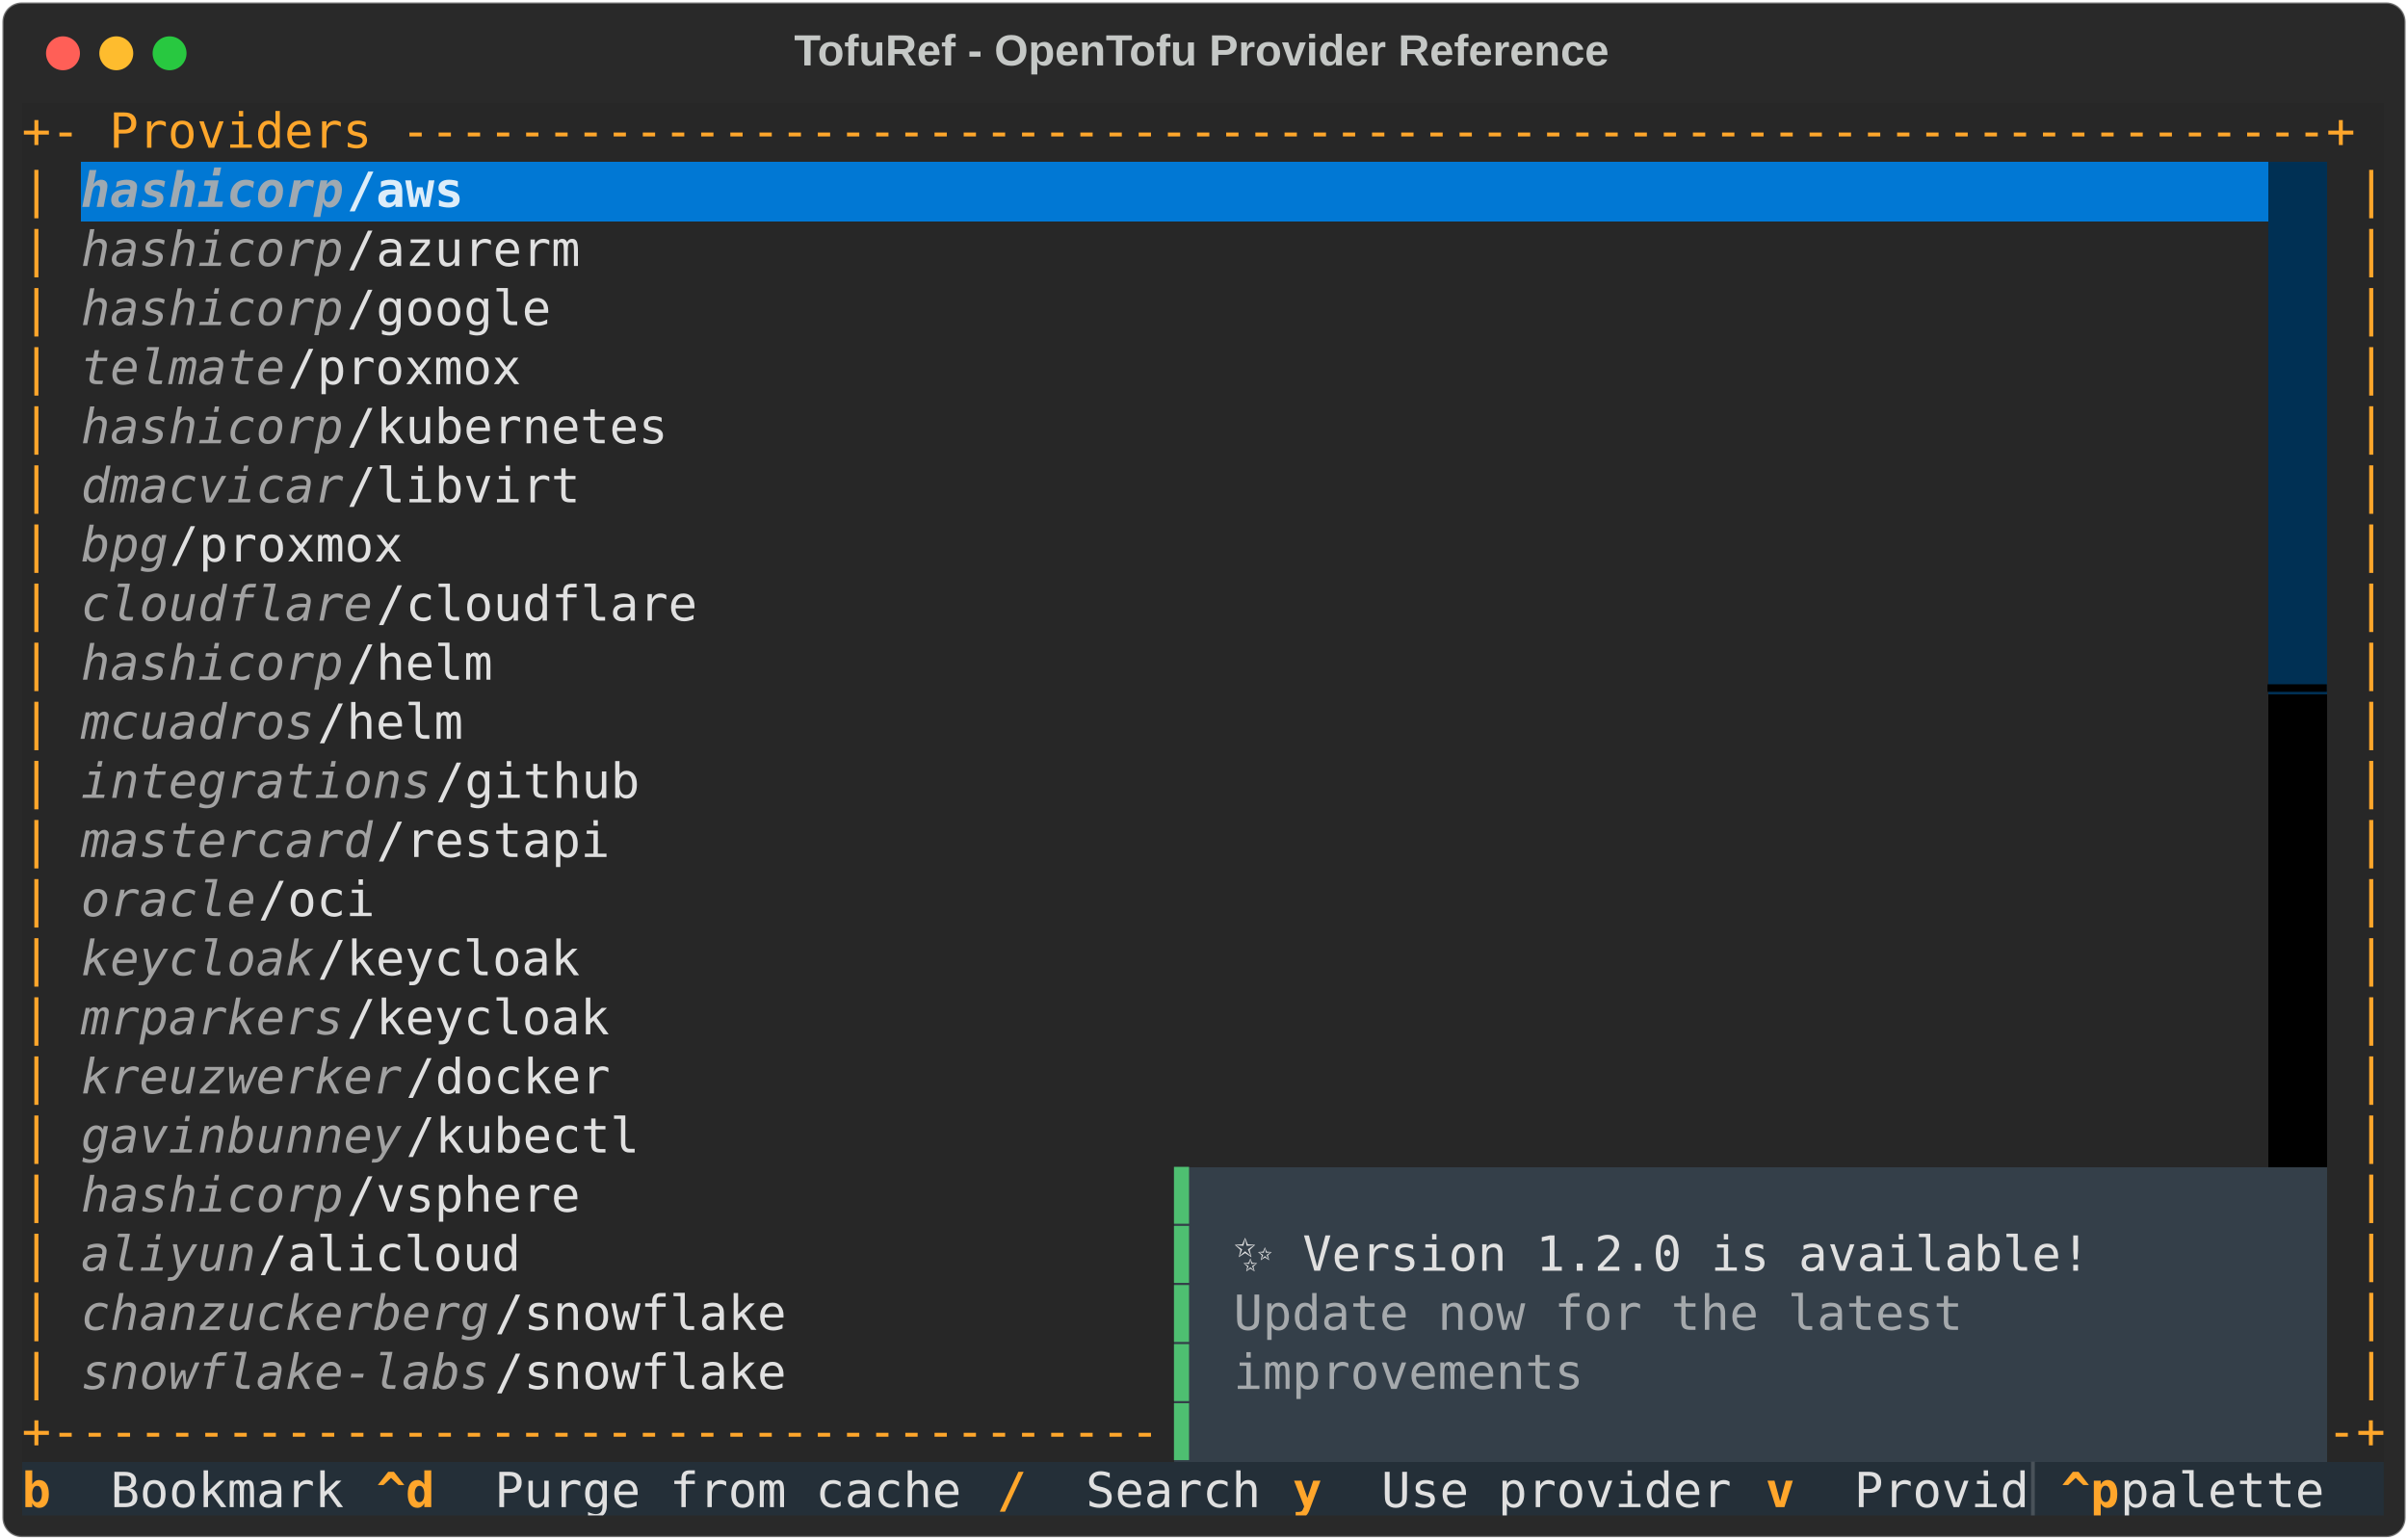
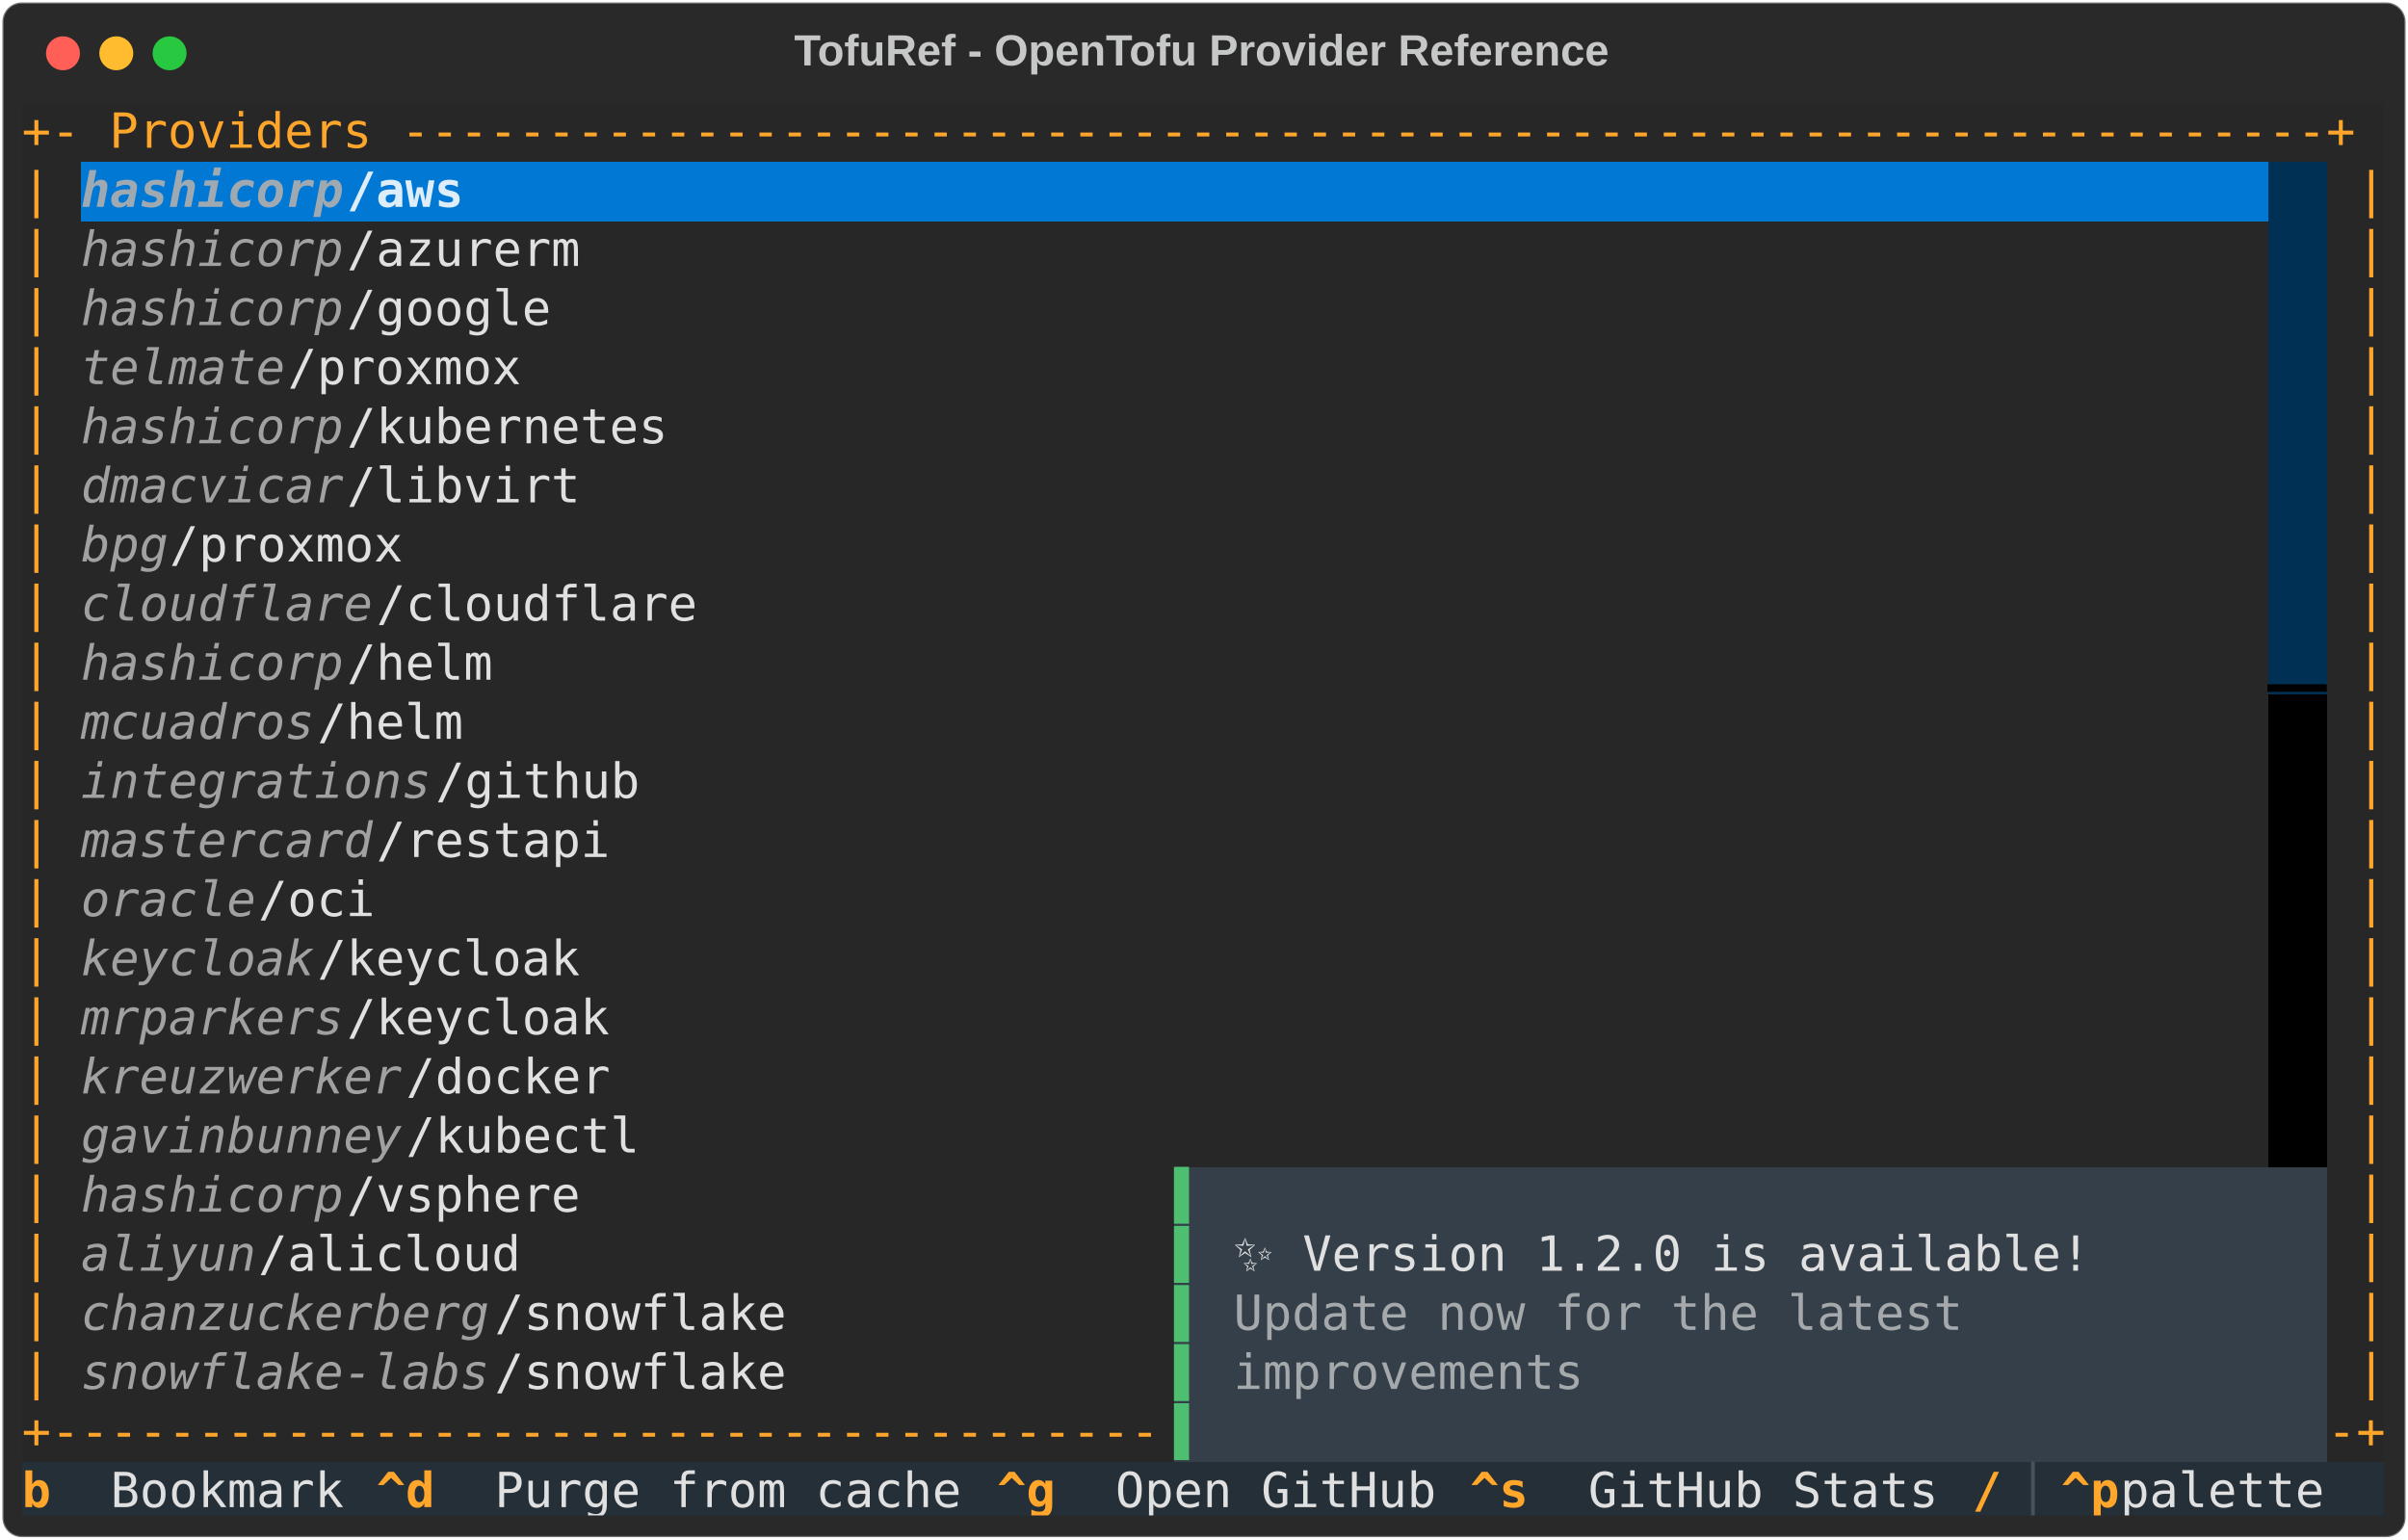
<svg xmlns="http://www.w3.org/2000/svg" class="rich-terminal" viewBox="0 0 994 635.6">
  <style>

    @font-face {
        font-family: "Fira Code";
        src: local("FiraCode-Regular"),
                url("https://cdnjs.cloudflare.com/ajax/libs/firacode/6.2.0/woff2/FiraCode-Regular.woff2") format("woff2"),
                url("https://cdnjs.cloudflare.com/ajax/libs/firacode/6.2.0/woff/FiraCode-Regular.woff") format("woff");
        font-style: normal;
        font-weight: 400;
    }
    @font-face {
        font-family: "Fira Code";
        src: local("FiraCode-Bold"),
                url("https://cdnjs.cloudflare.com/ajax/libs/firacode/6.2.0/woff2/FiraCode-Bold.woff2") format("woff2"),
                url("https://cdnjs.cloudflare.com/ajax/libs/firacode/6.2.0/woff/FiraCode-Bold.woff") format("woff");
        font-style: bold;
        font-weight: 700;
    }

    .terminal-matrix {
        font-family: Fira Code, monospace;
        font-size: 20px;
        line-height: 24.4px;
        font-variant-east-asian: full-width;
    }

    .terminal-title {
        font-size: 18px;
        font-weight: bold;
        font-family: arial;
    }

    .terminal-r1 { fill: #fea62b }
.terminal-r2 { fill: #c5c8c6 }
.terminal-r3 { fill: #9fa9b1;font-weight: bold;font-style: italic; }
.terminal-r4 { fill: #ddedf9;font-weight: bold }
.terminal-r5 { fill: #272727 }
.terminal-r6 { fill: #a1a1a1;font-style: italic; }
.terminal-r7 { fill: #e0e0e0 }
.terminal-r8 { fill: #000000 }
.terminal-r9 { fill: #4ebf71 }
.terminal-r10 { fill: #a5a9ac }
.terminal-r11 { fill: #ffa62b;font-weight: bold }
.terminal-r12 { fill: #495259 }
    </style>
  <defs>
    <clipPath id="terminal-clip-terminal">
      <rect x="0" y="0" width="975.0" height="584.6" />
    </clipPath>
    <clipPath id="terminal-line-0">
      <rect x="0" y="1.5" width="976" height="24.65" />
    </clipPath>
    <clipPath id="terminal-line-1">
      <rect x="0" y="25.9" width="976" height="24.65" />
    </clipPath>
    <clipPath id="terminal-line-2">
      <rect x="0" y="50.3" width="976" height="24.65" />
    </clipPath>
    <clipPath id="terminal-line-3">
      <rect x="0" y="74.7" width="976" height="24.65" />
    </clipPath>
    <clipPath id="terminal-line-4">
      <rect x="0" y="99.1" width="976" height="24.65" />
    </clipPath>
    <clipPath id="terminal-line-5">
      <rect x="0" y="123.5" width="976" height="24.65" />
    </clipPath>
    <clipPath id="terminal-line-6">
      <rect x="0" y="147.9" width="976" height="24.65" />
    </clipPath>
    <clipPath id="terminal-line-7">
      <rect x="0" y="172.3" width="976" height="24.65" />
    </clipPath>
    <clipPath id="terminal-line-8">
      <rect x="0" y="196.7" width="976" height="24.65" />
    </clipPath>
    <clipPath id="terminal-line-9">
      <rect x="0" y="221.1" width="976" height="24.65" />
    </clipPath>
    <clipPath id="terminal-line-10">
      <rect x="0" y="245.5" width="976" height="24.65" />
    </clipPath>
    <clipPath id="terminal-line-11">
      <rect x="0" y="269.9" width="976" height="24.65" />
    </clipPath>
    <clipPath id="terminal-line-12">
      <rect x="0" y="294.3" width="976" height="24.65" />
    </clipPath>
    <clipPath id="terminal-line-13">
      <rect x="0" y="318.7" width="976" height="24.65" />
    </clipPath>
    <clipPath id="terminal-line-14">
      <rect x="0" y="343.1" width="976" height="24.65" />
    </clipPath>
    <clipPath id="terminal-line-15">
      <rect x="0" y="367.5" width="976" height="24.65" />
    </clipPath>
    <clipPath id="terminal-line-16">
      <rect x="0" y="391.9" width="976" height="24.65" />
    </clipPath>
    <clipPath id="terminal-line-17">
      <rect x="0" y="416.3" width="976" height="24.65" />
    </clipPath>
    <clipPath id="terminal-line-18">
      <rect x="0" y="440.7" width="976" height="24.65" />
    </clipPath>
    <clipPath id="terminal-line-19">
      <rect x="0" y="465.1" width="976" height="24.65" />
    </clipPath>
    <clipPath id="terminal-line-20">
      <rect x="0" y="489.5" width="976" height="24.65" />
    </clipPath>
    <clipPath id="terminal-line-21">
      <rect x="0" y="513.9" width="976" height="24.65" />
    </clipPath>
    <clipPath id="terminal-line-22">
      <rect x="0" y="538.3" width="976" height="24.65" />
    </clipPath>
  </defs>
  <rect fill="#292929" stroke="rgba(255,255,255,0.35)" stroke-width="1" x="1" y="1" width="992" height="633.6" rx="8" />
  <text class="terminal-title" fill="#c5c8c6" text-anchor="middle" x="496" y="27">TofuRef - OpenTofu Provider Reference</text>
  <g transform="translate(26,22)">
    <circle cx="0" cy="0" r="7" fill="#ff5f57" />
    <circle cx="22" cy="0" r="7" fill="#febc2e" />
    <circle cx="44" cy="0" r="7" fill="#28c840" />
  </g>
  <g transform="translate(9, 41)" clip-path="url(#terminal-clip-terminal)">
    <rect fill="#272727" x="0" y="1.5" width="976" height="24.65" shape-rendering="crispEdges" />
    <rect fill="#272727" x="0" y="25.9" width="12.2" height="24.65" shape-rendering="crispEdges" />
    <rect fill="#272727" x="12.2" y="25.9" width="12.2" height="24.65" shape-rendering="crispEdges" />
    <rect fill="#0178d4" x="24.4" y="25.9" width="109.8" height="24.65" shape-rendering="crispEdges" />
    <rect fill="#0178d4" x="134.2" y="25.9" width="48.8" height="24.65" shape-rendering="crispEdges" />
    <rect fill="#0178d4" x="183" y="25.9" width="744.2" height="24.65" shape-rendering="crispEdges" />
    <rect fill="#003054" x="927.2" y="25.9" width="24.4" height="24.65" shape-rendering="crispEdges" />
    <rect fill="#272727" x="951.6" y="25.9" width="12.2" height="24.65" shape-rendering="crispEdges" />
    <rect fill="#272727" x="963.8" y="25.9" width="12.2" height="24.65" shape-rendering="crispEdges" />
    <rect fill="#272727" x="0" y="50.3" width="12.2" height="24.65" shape-rendering="crispEdges" />
    <rect fill="#272727" x="12.2" y="50.3" width="12.2" height="24.65" shape-rendering="crispEdges" />
    <rect fill="#272727" x="24.4" y="50.3" width="109.8" height="24.65" shape-rendering="crispEdges" />
    <rect fill="#272727" x="134.2" y="50.3" width="97.6" height="24.65" shape-rendering="crispEdges" />
    <rect fill="#272727" x="231.8" y="50.3" width="695.4" height="24.65" shape-rendering="crispEdges" />
    <rect fill="#003054" x="927.2" y="50.3" width="24.4" height="24.65" shape-rendering="crispEdges" />
    <rect fill="#272727" x="951.6" y="50.3" width="12.2" height="24.65" shape-rendering="crispEdges" />
    <rect fill="#272727" x="963.8" y="50.3" width="12.2" height="24.65" shape-rendering="crispEdges" />
    <rect fill="#272727" x="0" y="74.7" width="12.2" height="24.65" shape-rendering="crispEdges" />
    <rect fill="#272727" x="12.2" y="74.7" width="12.2" height="24.65" shape-rendering="crispEdges" />
    <rect fill="#272727" x="24.4" y="74.7" width="109.8" height="24.65" shape-rendering="crispEdges" />
    <rect fill="#272727" x="134.2" y="74.7" width="85.4" height="24.65" shape-rendering="crispEdges" />
    <rect fill="#272727" x="219.6" y="74.7" width="707.6" height="24.65" shape-rendering="crispEdges" />
    <rect fill="#003054" x="927.2" y="74.7" width="24.4" height="24.65" shape-rendering="crispEdges" />
    <rect fill="#272727" x="951.6" y="74.7" width="12.2" height="24.65" shape-rendering="crispEdges" />
    <rect fill="#272727" x="963.8" y="74.7" width="12.2" height="24.65" shape-rendering="crispEdges" />
    <rect fill="#272727" x="0" y="99.1" width="12.2" height="24.65" shape-rendering="crispEdges" />
    <rect fill="#272727" x="12.2" y="99.1" width="12.2" height="24.65" shape-rendering="crispEdges" />
    <rect fill="#272727" x="24.4" y="99.1" width="85.4" height="24.65" shape-rendering="crispEdges" />
    <rect fill="#272727" x="109.8" y="99.1" width="97.6" height="24.65" shape-rendering="crispEdges" />
    <rect fill="#272727" x="207.4" y="99.1" width="719.8" height="24.65" shape-rendering="crispEdges" />
    <rect fill="#003054" x="927.2" y="99.1" width="24.4" height="24.65" shape-rendering="crispEdges" />
    <rect fill="#272727" x="951.6" y="99.1" width="12.2" height="24.65" shape-rendering="crispEdges" />
    <rect fill="#272727" x="963.8" y="99.1" width="12.2" height="24.65" shape-rendering="crispEdges" />
    <rect fill="#272727" x="0" y="123.5" width="12.2" height="24.65" shape-rendering="crispEdges" />
    <rect fill="#272727" x="12.2" y="123.5" width="12.2" height="24.65" shape-rendering="crispEdges" />
    <rect fill="#272727" x="24.4" y="123.5" width="109.8" height="24.65" shape-rendering="crispEdges" />
    <rect fill="#272727" x="134.2" y="123.5" width="134.2" height="24.65" shape-rendering="crispEdges" />
    <rect fill="#272727" x="268.4" y="123.5" width="658.8" height="24.65" shape-rendering="crispEdges" />
    <rect fill="#003054" x="927.2" y="123.5" width="24.4" height="24.65" shape-rendering="crispEdges" />
    <rect fill="#272727" x="951.6" y="123.5" width="12.2" height="24.65" shape-rendering="crispEdges" />
    <rect fill="#272727" x="963.8" y="123.5" width="12.2" height="24.65" shape-rendering="crispEdges" />
    <rect fill="#272727" x="0" y="147.9" width="12.2" height="24.65" shape-rendering="crispEdges" />
    <rect fill="#272727" x="12.2" y="147.9" width="12.2" height="24.65" shape-rendering="crispEdges" />
    <rect fill="#272727" x="24.4" y="147.9" width="109.8" height="24.65" shape-rendering="crispEdges" />
    <rect fill="#272727" x="134.2" y="147.9" width="97.6" height="24.65" shape-rendering="crispEdges" />
    <rect fill="#272727" x="231.8" y="147.9" width="695.4" height="24.65" shape-rendering="crispEdges" />
    <rect fill="#003054" x="927.2" y="147.9" width="24.4" height="24.65" shape-rendering="crispEdges" />
    <rect fill="#272727" x="951.6" y="147.9" width="12.2" height="24.65" shape-rendering="crispEdges" />
    <rect fill="#272727" x="963.8" y="147.9" width="12.2" height="24.65" shape-rendering="crispEdges" />
    <rect fill="#272727" x="0" y="172.3" width="12.2" height="24.65" shape-rendering="crispEdges" />
    <rect fill="#272727" x="12.2" y="172.3" width="12.2" height="24.65" shape-rendering="crispEdges" />
    <rect fill="#272727" x="24.4" y="172.3" width="36.6" height="24.65" shape-rendering="crispEdges" />
    <rect fill="#272727" x="61" y="172.3" width="97.6" height="24.65" shape-rendering="crispEdges" />
    <rect fill="#272727" x="158.6" y="172.3" width="768.6" height="24.65" shape-rendering="crispEdges" />
    <rect fill="#003054" x="927.2" y="172.3" width="24.4" height="24.65" shape-rendering="crispEdges" />
    <rect fill="#272727" x="951.6" y="172.3" width="12.2" height="24.65" shape-rendering="crispEdges" />
    <rect fill="#272727" x="963.8" y="172.3" width="12.2" height="24.65" shape-rendering="crispEdges" />
    <rect fill="#272727" x="0" y="196.7" width="12.2" height="24.65" shape-rendering="crispEdges" />
    <rect fill="#272727" x="12.2" y="196.7" width="12.2" height="24.65" shape-rendering="crispEdges" />
    <rect fill="#272727" x="24.4" y="196.7" width="122" height="24.65" shape-rendering="crispEdges" />
    <rect fill="#272727" x="146.4" y="196.7" width="134.2" height="24.65" shape-rendering="crispEdges" />
    <rect fill="#272727" x="280.6" y="196.7" width="646.6" height="24.65" shape-rendering="crispEdges" />
    <rect fill="#003054" x="927.2" y="196.7" width="24.4" height="24.65" shape-rendering="crispEdges" />
    <rect fill="#272727" x="951.6" y="196.7" width="12.2" height="24.65" shape-rendering="crispEdges" />
    <rect fill="#272727" x="963.8" y="196.7" width="12.2" height="24.65" shape-rendering="crispEdges" />
    <rect fill="#272727" x="0" y="221.1" width="12.2" height="24.65" shape-rendering="crispEdges" />
    <rect fill="#272727" x="12.2" y="221.1" width="12.2" height="24.65" shape-rendering="crispEdges" />
    <rect fill="#272727" x="24.4" y="221.1" width="109.8" height="24.65" shape-rendering="crispEdges" />
    <rect fill="#272727" x="134.2" y="221.1" width="61" height="24.65" shape-rendering="crispEdges" />
    <rect fill="#272727" x="195.2" y="221.1" width="732" height="24.65" shape-rendering="crispEdges" />
    <rect fill="#003054" x="927.2" y="221.1" width="24.4" height="24.65" shape-rendering="crispEdges" />
    <rect fill="#272727" x="951.6" y="221.1" width="12.2" height="24.65" shape-rendering="crispEdges" />
    <rect fill="#272727" x="963.8" y="221.1" width="12.2" height="24.65" shape-rendering="crispEdges" />
    <rect fill="#272727" x="0" y="245.5" width="12.2" height="24.65" shape-rendering="crispEdges" />
    <rect fill="#272727" x="12.2" y="245.5" width="12.2" height="24.65" shape-rendering="crispEdges" />
    <rect fill="#272727" x="24.4" y="245.5" width="97.6" height="24.65" shape-rendering="crispEdges" />
    <rect fill="#272727" x="122" y="245.5" width="61" height="24.65" shape-rendering="crispEdges" />
    <rect fill="#272727" x="183" y="245.5" width="744.2" height="24.65" shape-rendering="crispEdges" />
    <rect fill="#000000" x="927.2" y="245.5" width="24.4" height="24.65" shape-rendering="crispEdges" />
    <rect fill="#272727" x="951.6" y="245.5" width="12.2" height="24.65" shape-rendering="crispEdges" />
    <rect fill="#272727" x="963.8" y="245.5" width="12.2" height="24.65" shape-rendering="crispEdges" />
    <rect fill="#272727" x="0" y="269.9" width="12.2" height="24.65" shape-rendering="crispEdges" />
    <rect fill="#272727" x="12.2" y="269.9" width="12.2" height="24.65" shape-rendering="crispEdges" />
    <rect fill="#272727" x="24.4" y="269.9" width="146.4" height="24.65" shape-rendering="crispEdges" />
    <rect fill="#272727" x="170.8" y="269.9" width="85.4" height="24.65" shape-rendering="crispEdges" />
    <rect fill="#272727" x="256.2" y="269.9" width="671" height="24.65" shape-rendering="crispEdges" />
    <rect fill="#000000" x="927.2" y="269.9" width="24.4" height="24.65" shape-rendering="crispEdges" />
    <rect fill="#272727" x="951.6" y="269.9" width="12.2" height="24.65" shape-rendering="crispEdges" />
    <rect fill="#272727" x="963.8" y="269.9" width="12.2" height="24.65" shape-rendering="crispEdges" />
    <rect fill="#272727" x="0" y="294.3" width="12.2" height="24.65" shape-rendering="crispEdges" />
    <rect fill="#272727" x="12.2" y="294.3" width="12.2" height="24.65" shape-rendering="crispEdges" />
    <rect fill="#272727" x="24.4" y="294.3" width="122" height="24.65" shape-rendering="crispEdges" />
    <rect fill="#272727" x="146.4" y="294.3" width="97.6" height="24.65" shape-rendering="crispEdges" />
    <rect fill="#272727" x="244" y="294.3" width="683.2" height="24.65" shape-rendering="crispEdges" />
    <rect fill="#000000" x="927.2" y="294.3" width="24.4" height="24.65" shape-rendering="crispEdges" />
    <rect fill="#272727" x="951.6" y="294.3" width="12.2" height="24.65" shape-rendering="crispEdges" />
    <rect fill="#272727" x="963.8" y="294.3" width="12.2" height="24.65" shape-rendering="crispEdges" />
    <rect fill="#272727" x="0" y="318.7" width="12.2" height="24.65" shape-rendering="crispEdges" />
    <rect fill="#272727" x="12.2" y="318.7" width="12.2" height="24.65" shape-rendering="crispEdges" />
    <rect fill="#272727" x="24.4" y="318.7" width="73.2" height="24.65" shape-rendering="crispEdges" />
    <rect fill="#272727" x="97.6" y="318.7" width="48.8" height="24.65" shape-rendering="crispEdges" />
    <rect fill="#272727" x="146.4" y="318.7" width="780.8" height="24.65" shape-rendering="crispEdges" />
    <rect fill="#000000" x="927.2" y="318.7" width="24.4" height="24.65" shape-rendering="crispEdges" />
    <rect fill="#272727" x="951.6" y="318.7" width="12.2" height="24.65" shape-rendering="crispEdges" />
    <rect fill="#272727" x="963.8" y="318.7" width="12.2" height="24.65" shape-rendering="crispEdges" />
    <rect fill="#272727" x="0" y="343.1" width="12.2" height="24.65" shape-rendering="crispEdges" />
    <rect fill="#272727" x="12.2" y="343.1" width="12.2" height="24.65" shape-rendering="crispEdges" />
    <rect fill="#272727" x="24.4" y="343.1" width="97.6" height="24.65" shape-rendering="crispEdges" />
    <rect fill="#272727" x="122" y="343.1" width="109.8" height="24.65" shape-rendering="crispEdges" />
    <rect fill="#272727" x="231.8" y="343.1" width="695.4" height="24.65" shape-rendering="crispEdges" />
    <rect fill="#000000" x="927.2" y="343.1" width="24.4" height="24.65" shape-rendering="crispEdges" />
    <rect fill="#272727" x="951.6" y="343.1" width="12.2" height="24.65" shape-rendering="crispEdges" />
    <rect fill="#272727" x="963.8" y="343.1" width="12.2" height="24.65" shape-rendering="crispEdges" />
    <rect fill="#272727" x="0" y="367.5" width="12.2" height="24.65" shape-rendering="crispEdges" />
    <rect fill="#272727" x="12.2" y="367.5" width="12.2" height="24.65" shape-rendering="crispEdges" />
    <rect fill="#272727" x="24.4" y="367.5" width="109.8" height="24.65" shape-rendering="crispEdges" />
    <rect fill="#272727" x="134.2" y="367.5" width="109.8" height="24.65" shape-rendering="crispEdges" />
    <rect fill="#272727" x="244" y="367.5" width="683.2" height="24.65" shape-rendering="crispEdges" />
    <rect fill="#000000" x="927.2" y="367.5" width="24.4" height="24.65" shape-rendering="crispEdges" />
    <rect fill="#272727" x="951.6" y="367.5" width="12.2" height="24.65" shape-rendering="crispEdges" />
    <rect fill="#272727" x="963.8" y="367.5" width="12.2" height="24.65" shape-rendering="crispEdges" />
    <rect fill="#272727" x="0" y="391.9" width="12.2" height="24.65" shape-rendering="crispEdges" />
    <rect fill="#272727" x="12.2" y="391.9" width="12.2" height="24.65" shape-rendering="crispEdges" />
    <rect fill="#272727" x="24.4" y="391.9" width="134.2" height="24.65" shape-rendering="crispEdges" />
    <rect fill="#272727" x="158.6" y="391.9" width="85.4" height="24.65" shape-rendering="crispEdges" />
    <rect fill="#272727" x="244" y="391.9" width="683.2" height="24.65" shape-rendering="crispEdges" />
    <rect fill="#000000" x="927.2" y="391.9" width="24.4" height="24.65" shape-rendering="crispEdges" />
    <rect fill="#272727" x="951.6" y="391.9" width="12.2" height="24.65" shape-rendering="crispEdges" />
    <rect fill="#272727" x="963.8" y="391.9" width="12.2" height="24.65" shape-rendering="crispEdges" />
    <rect fill="#272727" x="0" y="416.3" width="12.2" height="24.65" shape-rendering="crispEdges" />
    <rect fill="#272727" x="12.2" y="416.3" width="12.2" height="24.65" shape-rendering="crispEdges" />
    <rect fill="#272727" x="24.4" y="416.3" width="134.2" height="24.65" shape-rendering="crispEdges" />
    <rect fill="#272727" x="158.6" y="416.3" width="97.6" height="24.65" shape-rendering="crispEdges" />
    <rect fill="#272727" x="256.2" y="416.3" width="671" height="24.65" shape-rendering="crispEdges" />
    <rect fill="#000000" x="927.2" y="416.3" width="24.4" height="24.65" shape-rendering="crispEdges" />
    <rect fill="#272727" x="951.6" y="416.3" width="12.2" height="24.65" shape-rendering="crispEdges" />
    <rect fill="#272727" x="963.8" y="416.3" width="12.2" height="24.65" shape-rendering="crispEdges" />
    <rect fill="#272727" x="0" y="440.7" width="12.2" height="24.65" shape-rendering="crispEdges" />
    <rect fill="#272727" x="12.2" y="440.7" width="12.2" height="24.65" shape-rendering="crispEdges" />
    <rect fill="#272727" x="24.4" y="440.7" width="109.8" height="24.65" shape-rendering="crispEdges" />
    <rect fill="#272727" x="134.2" y="440.7" width="97.6" height="24.65" shape-rendering="crispEdges" />
    <rect fill="#272727" x="231.8" y="440.7" width="244" height="24.65" shape-rendering="crispEdges" />
    <rect fill="#343f49" x="475.8" y="440.7" width="12.2" height="24.65" shape-rendering="crispEdges" />
    <rect fill="#343f49" x="488" y="440.7" width="463.6" height="24.65" shape-rendering="crispEdges" />
    <rect fill="#272727" x="951.6" y="440.7" width="12.2" height="24.65" shape-rendering="crispEdges" />
    <rect fill="#272727" x="963.8" y="440.7" width="12.2" height="24.65" shape-rendering="crispEdges" />
    <rect fill="#272727" x="0" y="465.1" width="12.2" height="24.65" shape-rendering="crispEdges" />
    <rect fill="#272727" x="12.2" y="465.1" width="12.2" height="24.65" shape-rendering="crispEdges" />
    <rect fill="#272727" x="24.4" y="465.1" width="73.2" height="24.65" shape-rendering="crispEdges" />
    <rect fill="#272727" x="97.6" y="465.1" width="109.8" height="24.65" shape-rendering="crispEdges" />
    <rect fill="#272727" x="207.4" y="465.1" width="268.4" height="24.65" shape-rendering="crispEdges" />
    <rect fill="#343f49" x="475.8" y="465.1" width="12.2" height="24.65" shape-rendering="crispEdges" />
    <rect fill="#343f49" x="488" y="465.1" width="12.2" height="24.65" shape-rendering="crispEdges" />
    <rect fill="#343f49" x="500.2" y="465.1" width="366" height="24.65" shape-rendering="crispEdges" />
    <rect fill="#343f49" x="866.2" y="465.1" width="85.4" height="24.65" shape-rendering="crispEdges" />
    <rect fill="#272727" x="951.6" y="465.1" width="12.2" height="24.65" shape-rendering="crispEdges" />
    <rect fill="#272727" x="963.8" y="465.1" width="12.2" height="24.65" shape-rendering="crispEdges" />
    <rect fill="#272727" x="0" y="489.5" width="12.2" height="24.65" shape-rendering="crispEdges" />
    <rect fill="#272727" x="12.2" y="489.5" width="12.2" height="24.65" shape-rendering="crispEdges" />
    <rect fill="#272727" x="24.4" y="489.5" width="170.8" height="24.65" shape-rendering="crispEdges" />
    <rect fill="#272727" x="195.2" y="489.5" width="122" height="24.65" shape-rendering="crispEdges" />
    <rect fill="#272727" x="317.2" y="489.5" width="158.6" height="24.65" shape-rendering="crispEdges" />
    <rect fill="#343f49" x="475.8" y="489.5" width="12.2" height="24.65" shape-rendering="crispEdges" />
    <rect fill="#343f49" x="488" y="489.5" width="12.2" height="24.65" shape-rendering="crispEdges" />
    <rect fill="#343f49" x="500.2" y="489.5" width="305" height="24.65" shape-rendering="crispEdges" />
    <rect fill="#343f49" x="805.2" y="489.5" width="146.4" height="24.65" shape-rendering="crispEdges" />
    <rect fill="#272727" x="951.6" y="489.5" width="12.2" height="24.65" shape-rendering="crispEdges" />
    <rect fill="#272727" x="963.8" y="489.5" width="12.2" height="24.65" shape-rendering="crispEdges" />
    <rect fill="#272727" x="0" y="513.9" width="12.2" height="24.65" shape-rendering="crispEdges" />
    <rect fill="#272727" x="12.2" y="513.9" width="12.2" height="24.65" shape-rendering="crispEdges" />
    <rect fill="#272727" x="24.4" y="513.9" width="170.8" height="24.65" shape-rendering="crispEdges" />
    <rect fill="#272727" x="195.2" y="513.9" width="122" height="24.65" shape-rendering="crispEdges" />
    <rect fill="#272727" x="317.2" y="513.9" width="158.6" height="24.65" shape-rendering="crispEdges" />
    <rect fill="#343f49" x="475.8" y="513.9" width="12.2" height="24.65" shape-rendering="crispEdges" />
    <rect fill="#343f49" x="488" y="513.9" width="12.2" height="24.65" shape-rendering="crispEdges" />
    <rect fill="#343f49" x="500.2" y="513.9" width="146.4" height="24.65" shape-rendering="crispEdges" />
    <rect fill="#343f49" x="646.6" y="513.9" width="305" height="24.65" shape-rendering="crispEdges" />
    <rect fill="#272727" x="951.6" y="513.9" width="12.2" height="24.65" shape-rendering="crispEdges" />
    <rect fill="#272727" x="963.8" y="513.9" width="12.2" height="24.65" shape-rendering="crispEdges" />
    <rect fill="#272727" x="0" y="538.3" width="475.8" height="24.65" shape-rendering="crispEdges" />
    <rect fill="#343f49" x="475.8" y="538.3" width="12.2" height="24.65" shape-rendering="crispEdges" />
    <rect fill="#343f49" x="488" y="538.3" width="463.6" height="24.65" shape-rendering="crispEdges" />
    <rect fill="#272727" x="951.6" y="538.3" width="24.4" height="24.65" shape-rendering="crispEdges" />
    <rect fill="#242f38" x="0" y="562.7" width="36.6" height="24.65" shape-rendering="crispEdges" />
    <rect fill="#242f38" x="36.6" y="562.7" width="109.8" height="24.65" shape-rendering="crispEdges" />
    <rect fill="#242f38" x="146.4" y="562.7" width="48.8" height="24.65" shape-rendering="crispEdges" />
    <rect fill="#242f38" x="195.2" y="562.7" width="207.4" height="24.65" shape-rendering="crispEdges" />
-     <rect fill="#242f38" x="402.6" y="562.7" width="36.6" height="24.65" shape-rendering="crispEdges" />
-     <rect fill="#242f38" x="439.2" y="562.7" width="85.4" height="24.65" shape-rendering="crispEdges" />
-     <rect fill="#242f38" x="524.6" y="562.7" width="36.6" height="24.65" shape-rendering="crispEdges" />
-     <rect fill="#242f38" x="561.2" y="562.7" width="158.6" height="24.65" shape-rendering="crispEdges" />
-     <rect fill="#242f38" x="719.8" y="562.7" width="36.6" height="24.65" shape-rendering="crispEdges" />
-     <rect fill="#242f38" x="756.4" y="562.7" width="73.2" height="24.65" shape-rendering="crispEdges" />
+     <rect fill="#242f38" x="402.6" y="562.7" width="48.8" height="24.65" shape-rendering="crispEdges" />
+     <rect fill="#242f38" x="451.4" y="562.7" width="146.4" height="24.65" shape-rendering="crispEdges" />
+     <rect fill="#242f38" x="597.8" y="562.7" width="48.8" height="24.65" shape-rendering="crispEdges" />
+     <rect fill="#242f38" x="646.6" y="562.7" width="158.6" height="24.65" shape-rendering="crispEdges" />
+     <rect fill="#242f38" x="805.2" y="562.7" width="24.4" height="24.65" shape-rendering="crispEdges" />
    <rect fill="#242f38" x="829.6" y="562.7" width="12.2" height="24.65" shape-rendering="crispEdges" />
    <rect fill="#242f38" x="841.8" y="562.7" width="24.4" height="24.65" shape-rendering="crispEdges" />
    <rect fill="#242f38" x="866.2" y="562.7" width="97.6" height="24.65" shape-rendering="crispEdges" />
    <rect fill="#242f38" x="963.8" y="562.7" width="12.2" height="24.65" shape-rendering="crispEdges" />
    <g class="terminal-matrix">
      <text class="terminal-r1" x="0" y="20" textLength="976" clip-path="url(#terminal-line-0)">+- Providers ------------------------------------------------------------------+</text>
      <text class="terminal-r2" x="976" y="20" textLength="12.2" clip-path="url(#terminal-line-0)">
</text>
      <text class="terminal-r1" x="0" y="44.4" textLength="12.2" clip-path="url(#terminal-line-1)">|</text>
      <text class="terminal-r3" x="24.4" y="44.4" textLength="109.8" clip-path="url(#terminal-line-1)">hashicorp</text>
      <text class="terminal-r4" x="134.2" y="44.4" textLength="48.8" clip-path="url(#terminal-line-1)">/aws</text>
      <text class="terminal-r1" x="963.8" y="44.4" textLength="12.2" clip-path="url(#terminal-line-1)">|</text>
      <text class="terminal-r2" x="976" y="44.4" textLength="12.2" clip-path="url(#terminal-line-1)">
</text>
      <text class="terminal-r1" x="0" y="68.8" textLength="12.2" clip-path="url(#terminal-line-2)">|</text>
      <text class="terminal-r6" x="24.4" y="68.8" textLength="109.8" clip-path="url(#terminal-line-2)">hashicorp</text>
      <text class="terminal-r7" x="134.2" y="68.8" textLength="97.6" clip-path="url(#terminal-line-2)">/azurerm</text>
      <text class="terminal-r1" x="963.8" y="68.8" textLength="12.2" clip-path="url(#terminal-line-2)">|</text>
      <text class="terminal-r2" x="976" y="68.8" textLength="12.2" clip-path="url(#terminal-line-2)">
</text>
      <text class="terminal-r1" x="0" y="93.2" textLength="12.2" clip-path="url(#terminal-line-3)">|</text>
      <text class="terminal-r6" x="24.4" y="93.2" textLength="109.8" clip-path="url(#terminal-line-3)">hashicorp</text>
      <text class="terminal-r7" x="134.2" y="93.2" textLength="85.4" clip-path="url(#terminal-line-3)">/google</text>
      <text class="terminal-r1" x="963.8" y="93.2" textLength="12.2" clip-path="url(#terminal-line-3)">|</text>
      <text class="terminal-r2" x="976" y="93.2" textLength="12.2" clip-path="url(#terminal-line-3)">
</text>
      <text class="terminal-r1" x="0" y="117.6" textLength="12.2" clip-path="url(#terminal-line-4)">|</text>
      <text class="terminal-r6" x="24.4" y="117.6" textLength="85.4" clip-path="url(#terminal-line-4)">telmate</text>
      <text class="terminal-r7" x="109.8" y="117.6" textLength="97.6" clip-path="url(#terminal-line-4)">/proxmox</text>
      <text class="terminal-r1" x="963.8" y="117.6" textLength="12.2" clip-path="url(#terminal-line-4)">|</text>
      <text class="terminal-r2" x="976" y="117.6" textLength="12.2" clip-path="url(#terminal-line-4)">
</text>
      <text class="terminal-r1" x="0" y="142" textLength="12.2" clip-path="url(#terminal-line-5)">|</text>
      <text class="terminal-r6" x="24.4" y="142" textLength="109.8" clip-path="url(#terminal-line-5)">hashicorp</text>
      <text class="terminal-r7" x="134.2" y="142" textLength="134.2" clip-path="url(#terminal-line-5)">/kubernetes</text>
      <text class="terminal-r1" x="963.8" y="142" textLength="12.2" clip-path="url(#terminal-line-5)">|</text>
      <text class="terminal-r2" x="976" y="142" textLength="12.2" clip-path="url(#terminal-line-5)">
</text>
      <text class="terminal-r1" x="0" y="166.4" textLength="12.2" clip-path="url(#terminal-line-6)">|</text>
      <text class="terminal-r6" x="24.4" y="166.4" textLength="109.8" clip-path="url(#terminal-line-6)">dmacvicar</text>
      <text class="terminal-r7" x="134.2" y="166.4" textLength="97.6" clip-path="url(#terminal-line-6)">/libvirt</text>
      <text class="terminal-r1" x="963.8" y="166.4" textLength="12.2" clip-path="url(#terminal-line-6)">|</text>
      <text class="terminal-r2" x="976" y="166.4" textLength="12.2" clip-path="url(#terminal-line-6)">
</text>
      <text class="terminal-r1" x="0" y="190.8" textLength="12.2" clip-path="url(#terminal-line-7)">|</text>
      <text class="terminal-r6" x="24.4" y="190.8" textLength="36.6" clip-path="url(#terminal-line-7)">bpg</text>
      <text class="terminal-r7" x="61" y="190.8" textLength="97.6" clip-path="url(#terminal-line-7)">/proxmox</text>
      <text class="terminal-r1" x="963.8" y="190.8" textLength="12.2" clip-path="url(#terminal-line-7)">|</text>
      <text class="terminal-r2" x="976" y="190.8" textLength="12.2" clip-path="url(#terminal-line-7)">
</text>
      <text class="terminal-r1" x="0" y="215.2" textLength="12.2" clip-path="url(#terminal-line-8)">|</text>
      <text class="terminal-r6" x="24.4" y="215.2" textLength="122" clip-path="url(#terminal-line-8)">cloudflare</text>
      <text class="terminal-r7" x="146.4" y="215.2" textLength="134.2" clip-path="url(#terminal-line-8)">/cloudflare</text>
      <text class="terminal-r1" x="963.8" y="215.2" textLength="12.2" clip-path="url(#terminal-line-8)">|</text>
      <text class="terminal-r2" x="976" y="215.2" textLength="12.2" clip-path="url(#terminal-line-8)">
</text>
      <text class="terminal-r1" x="0" y="239.6" textLength="12.2" clip-path="url(#terminal-line-9)">|</text>
      <text class="terminal-r6" x="24.4" y="239.6" textLength="109.8" clip-path="url(#terminal-line-9)">hashicorp</text>
      <text class="terminal-r7" x="134.2" y="239.6" textLength="61" clip-path="url(#terminal-line-9)">/helm</text>
      <text class="terminal-r8" x="927.2" y="239.6" textLength="24.4" clip-path="url(#terminal-line-9)">▁▁</text>
      <text class="terminal-r1" x="963.8" y="239.6" textLength="12.2" clip-path="url(#terminal-line-9)">|</text>
      <text class="terminal-r2" x="976" y="239.6" textLength="12.2" clip-path="url(#terminal-line-9)">
</text>
      <text class="terminal-r1" x="0" y="264" textLength="12.2" clip-path="url(#terminal-line-10)">|</text>
      <text class="terminal-r6" x="24.4" y="264" textLength="97.6" clip-path="url(#terminal-line-10)">mcuadros</text>
      <text class="terminal-r7" x="122" y="264" textLength="61" clip-path="url(#terminal-line-10)">/helm</text>
      <text class="terminal-r1" x="963.8" y="264" textLength="12.2" clip-path="url(#terminal-line-10)">|</text>
      <text class="terminal-r2" x="976" y="264" textLength="12.2" clip-path="url(#terminal-line-10)">
</text>
      <text class="terminal-r1" x="0" y="288.4" textLength="12.2" clip-path="url(#terminal-line-11)">|</text>
      <text class="terminal-r6" x="24.4" y="288.4" textLength="146.4" clip-path="url(#terminal-line-11)">integrations</text>
      <text class="terminal-r7" x="170.8" y="288.4" textLength="85.4" clip-path="url(#terminal-line-11)">/github</text>
      <text class="terminal-r1" x="963.8" y="288.4" textLength="12.2" clip-path="url(#terminal-line-11)">|</text>
      <text class="terminal-r2" x="976" y="288.4" textLength="12.2" clip-path="url(#terminal-line-11)">
</text>
      <text class="terminal-r1" x="0" y="312.8" textLength="12.2" clip-path="url(#terminal-line-12)">|</text>
      <text class="terminal-r6" x="24.4" y="312.8" textLength="122" clip-path="url(#terminal-line-12)">mastercard</text>
      <text class="terminal-r7" x="146.4" y="312.8" textLength="97.6" clip-path="url(#terminal-line-12)">/restapi</text>
      <text class="terminal-r1" x="963.8" y="312.8" textLength="12.2" clip-path="url(#terminal-line-12)">|</text>
      <text class="terminal-r2" x="976" y="312.8" textLength="12.2" clip-path="url(#terminal-line-12)">
</text>
      <text class="terminal-r1" x="0" y="337.2" textLength="12.2" clip-path="url(#terminal-line-13)">|</text>
      <text class="terminal-r6" x="24.4" y="337.2" textLength="73.2" clip-path="url(#terminal-line-13)">oracle</text>
      <text class="terminal-r7" x="97.6" y="337.2" textLength="48.8" clip-path="url(#terminal-line-13)">/oci</text>
      <text class="terminal-r1" x="963.8" y="337.2" textLength="12.2" clip-path="url(#terminal-line-13)">|</text>
      <text class="terminal-r2" x="976" y="337.2" textLength="12.2" clip-path="url(#terminal-line-13)">
</text>
      <text class="terminal-r1" x="0" y="361.6" textLength="12.2" clip-path="url(#terminal-line-14)">|</text>
      <text class="terminal-r6" x="24.4" y="361.6" textLength="97.6" clip-path="url(#terminal-line-14)">keycloak</text>
      <text class="terminal-r7" x="122" y="361.6" textLength="109.8" clip-path="url(#terminal-line-14)">/keycloak</text>
      <text class="terminal-r1" x="963.8" y="361.6" textLength="12.2" clip-path="url(#terminal-line-14)">|</text>
      <text class="terminal-r2" x="976" y="361.6" textLength="12.2" clip-path="url(#terminal-line-14)">
</text>
      <text class="terminal-r1" x="0" y="386" textLength="12.2" clip-path="url(#terminal-line-15)">|</text>
      <text class="terminal-r6" x="24.4" y="386" textLength="109.8" clip-path="url(#terminal-line-15)">mrparkers</text>
      <text class="terminal-r7" x="134.2" y="386" textLength="109.8" clip-path="url(#terminal-line-15)">/keycloak</text>
      <text class="terminal-r1" x="963.8" y="386" textLength="12.2" clip-path="url(#terminal-line-15)">|</text>
      <text class="terminal-r2" x="976" y="386" textLength="12.2" clip-path="url(#terminal-line-15)">
</text>
      <text class="terminal-r1" x="0" y="410.4" textLength="12.2" clip-path="url(#terminal-line-16)">|</text>
      <text class="terminal-r6" x="24.4" y="410.4" textLength="134.2" clip-path="url(#terminal-line-16)">kreuzwerker</text>
      <text class="terminal-r7" x="158.6" y="410.4" textLength="85.4" clip-path="url(#terminal-line-16)">/docker</text>
      <text class="terminal-r1" x="963.8" y="410.4" textLength="12.2" clip-path="url(#terminal-line-16)">|</text>
      <text class="terminal-r2" x="976" y="410.4" textLength="12.2" clip-path="url(#terminal-line-16)">
</text>
      <text class="terminal-r1" x="0" y="434.8" textLength="12.2" clip-path="url(#terminal-line-17)">|</text>
      <text class="terminal-r6" x="24.4" y="434.8" textLength="134.2" clip-path="url(#terminal-line-17)">gavinbunney</text>
      <text class="terminal-r7" x="158.6" y="434.8" textLength="97.6" clip-path="url(#terminal-line-17)">/kubectl</text>
      <text class="terminal-r1" x="963.8" y="434.8" textLength="12.2" clip-path="url(#terminal-line-17)">|</text>
      <text class="terminal-r2" x="976" y="434.8" textLength="12.2" clip-path="url(#terminal-line-17)">
</text>
      <text class="terminal-r1" x="0" y="459.2" textLength="12.2" clip-path="url(#terminal-line-18)">|</text>
      <text class="terminal-r6" x="24.4" y="459.2" textLength="109.8" clip-path="url(#terminal-line-18)">hashicorp</text>
      <text class="terminal-r7" x="134.2" y="459.2" textLength="97.6" clip-path="url(#terminal-line-18)">/vsphere</text>
      <text class="terminal-r9" x="475.8" y="459.2" textLength="12.2" clip-path="url(#terminal-line-18)">▌</text>
      <text class="terminal-r1" x="963.8" y="459.2" textLength="12.2" clip-path="url(#terminal-line-18)">|</text>
      <text class="terminal-r2" x="976" y="459.2" textLength="12.2" clip-path="url(#terminal-line-18)">
</text>
      <text class="terminal-r1" x="0" y="483.6" textLength="12.2" clip-path="url(#terminal-line-19)">|</text>
      <text class="terminal-r6" x="24.4" y="483.6" textLength="73.2" clip-path="url(#terminal-line-19)">aliyun</text>
      <text class="terminal-r7" x="97.6" y="483.6" textLength="109.8" clip-path="url(#terminal-line-19)">/alicloud</text>
      <text class="terminal-r9" x="475.8" y="483.6" textLength="12.2" clip-path="url(#terminal-line-19)">▌</text>
      <text class="terminal-r7" x="500.2" y="483.6" textLength="353.8" clip-path="url(#terminal-line-19)">✨ Version 1.2.0 is available!</text>
      <text class="terminal-r1" x="963.8" y="483.6" textLength="12.2" clip-path="url(#terminal-line-19)">|</text>
      <text class="terminal-r2" x="976" y="483.6" textLength="12.2" clip-path="url(#terminal-line-19)">
</text>
      <text class="terminal-r1" x="0" y="508" textLength="12.2" clip-path="url(#terminal-line-20)">|</text>
      <text class="terminal-r6" x="24.4" y="508" textLength="170.8" clip-path="url(#terminal-line-20)">chanzuckerberg</text>
      <text class="terminal-r7" x="195.2" y="508" textLength="122" clip-path="url(#terminal-line-20)">/snowflake</text>
      <text class="terminal-r9" x="475.8" y="508" textLength="12.2" clip-path="url(#terminal-line-20)">▌</text>
      <text class="terminal-r10" x="500.2" y="508" textLength="305" clip-path="url(#terminal-line-20)">Update now for the latest</text>
      <text class="terminal-r1" x="963.8" y="508" textLength="12.2" clip-path="url(#terminal-line-20)">|</text>
      <text class="terminal-r2" x="976" y="508" textLength="12.2" clip-path="url(#terminal-line-20)">
</text>
      <text class="terminal-r1" x="0" y="532.4" textLength="12.2" clip-path="url(#terminal-line-21)">|</text>
      <text class="terminal-r6" x="24.4" y="532.4" textLength="170.8" clip-path="url(#terminal-line-21)">snowflake-labs</text>
      <text class="terminal-r7" x="195.2" y="532.4" textLength="122" clip-path="url(#terminal-line-21)">/snowflake</text>
      <text class="terminal-r9" x="475.8" y="532.4" textLength="12.2" clip-path="url(#terminal-line-21)">▌</text>
      <text class="terminal-r10" x="500.2" y="532.4" textLength="146.4" clip-path="url(#terminal-line-21)">improvements</text>
      <text class="terminal-r1" x="963.8" y="532.4" textLength="12.2" clip-path="url(#terminal-line-21)">|</text>
      <text class="terminal-r2" x="976" y="532.4" textLength="12.2" clip-path="url(#terminal-line-21)">
</text>
      <text class="terminal-r1" x="0" y="556.8" textLength="475.8" clip-path="url(#terminal-line-22)">+--------------------------------------</text>
      <text class="terminal-r9" x="475.8" y="556.8" textLength="12.2" clip-path="url(#terminal-line-22)">▌</text>
      <text class="terminal-r1" x="951.6" y="556.8" textLength="24.4" clip-path="url(#terminal-line-22)">-+</text>
      <text class="terminal-r2" x="976" y="556.8" textLength="12.2" clip-path="url(#terminal-line-22)">
</text>
      <text class="terminal-r11" x="0" y="581.2" textLength="36.6" clip-path="url(#terminal-line-23)"> b </text>
      <text class="terminal-r7" x="36.6" y="581.2" textLength="109.8" clip-path="url(#terminal-line-23)">Bookmark </text>
      <text class="terminal-r11" x="146.4" y="581.2" textLength="48.8" clip-path="url(#terminal-line-23)"> ^d </text>
      <text class="terminal-r7" x="195.2" y="581.2" textLength="207.4" clip-path="url(#terminal-line-23)">Purge from cache </text>
-       <text class="terminal-r11" x="402.6" y="581.2" textLength="36.6" clip-path="url(#terminal-line-23)"> / </text>
-       <text class="terminal-r7" x="439.2" y="581.2" textLength="85.4" clip-path="url(#terminal-line-23)">Search </text>
-       <text class="terminal-r11" x="524.6" y="581.2" textLength="36.6" clip-path="url(#terminal-line-23)"> y </text>
-       <text class="terminal-r7" x="561.2" y="581.2" textLength="158.6" clip-path="url(#terminal-line-23)">Use provider </text>
-       <text class="terminal-r11" x="719.8" y="581.2" textLength="36.6" clip-path="url(#terminal-line-23)"> v </text>
-       <text class="terminal-r7" x="756.4" y="581.2" textLength="73.2" clip-path="url(#terminal-line-23)">Provid</text>
+       <text class="terminal-r11" x="402.6" y="581.2" textLength="48.8" clip-path="url(#terminal-line-23)"> ^g </text>
+       <text class="terminal-r7" x="451.4" y="581.2" textLength="146.4" clip-path="url(#terminal-line-23)">Open GitHub </text>
+       <text class="terminal-r11" x="597.8" y="581.2" textLength="48.8" clip-path="url(#terminal-line-23)"> ^s </text>
+       <text class="terminal-r7" x="646.6" y="581.2" textLength="158.6" clip-path="url(#terminal-line-23)">GitHub Stats </text>
+       <text class="terminal-r11" x="805.2" y="581.2" textLength="24.4" clip-path="url(#terminal-line-23)"> /</text>
      <text class="terminal-r12" x="829.6" y="581.2" textLength="12.2" clip-path="url(#terminal-line-23)">▏</text>
      <text class="terminal-r11" x="841.8" y="581.2" textLength="24.4" clip-path="url(#terminal-line-23)">^p</text>
      <text class="terminal-r7" x="866.2" y="581.2" textLength="97.6" clip-path="url(#terminal-line-23)"> palette</text>
    </g>
  </g>
</svg>
